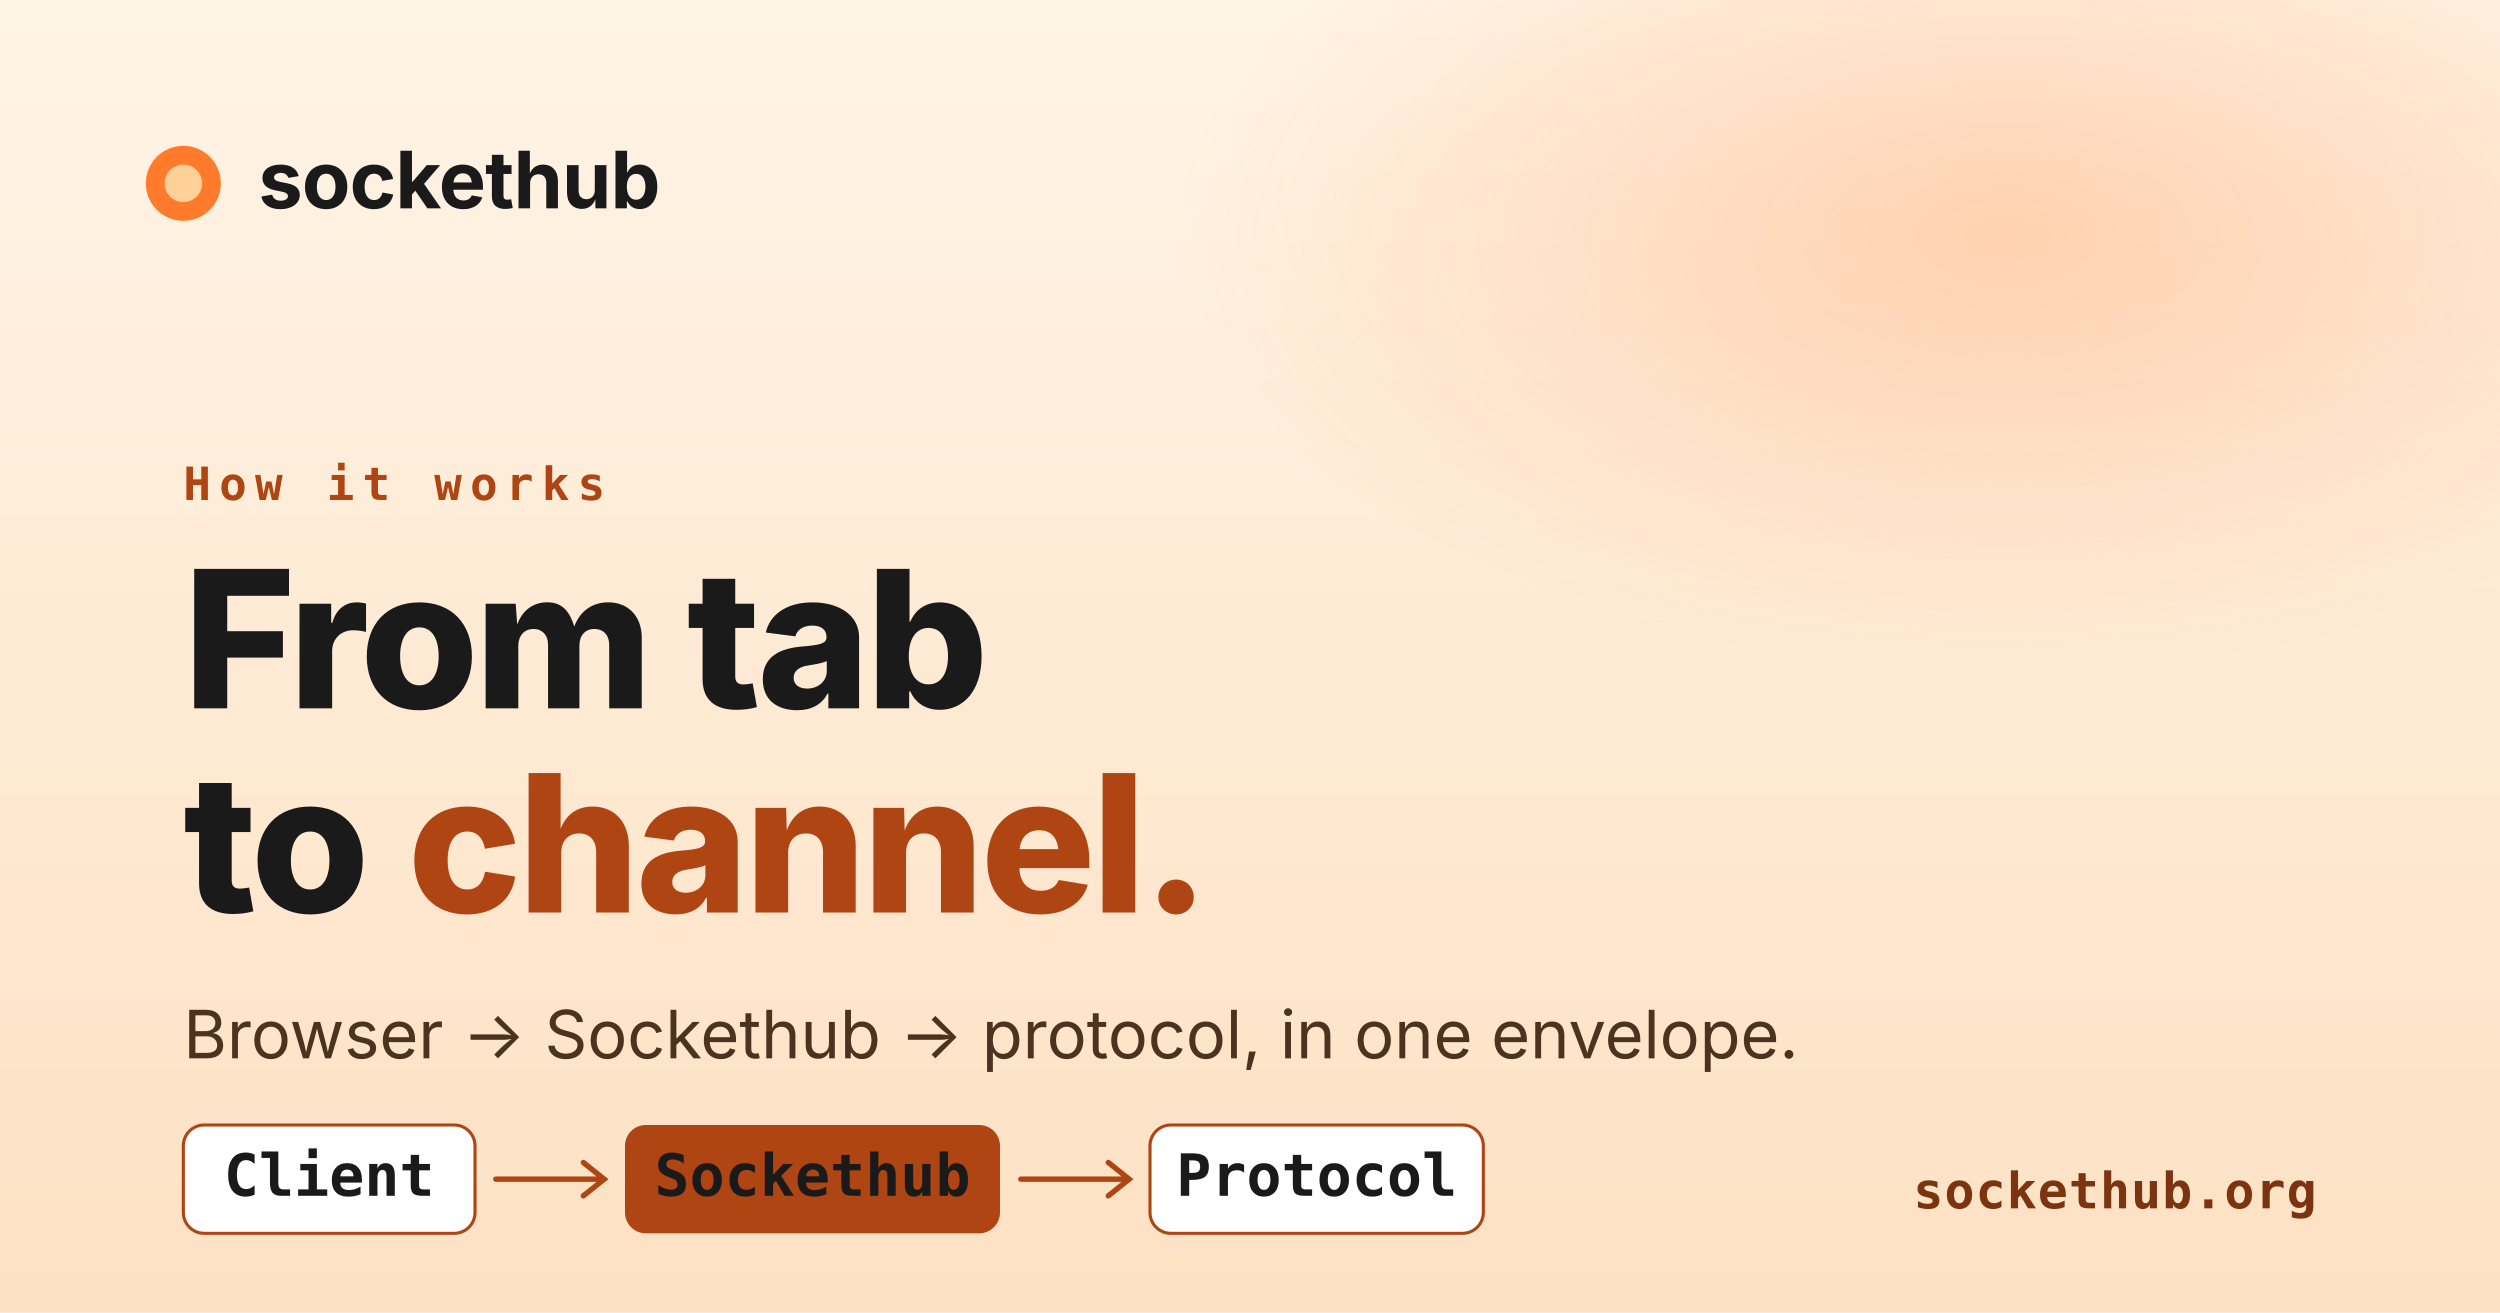
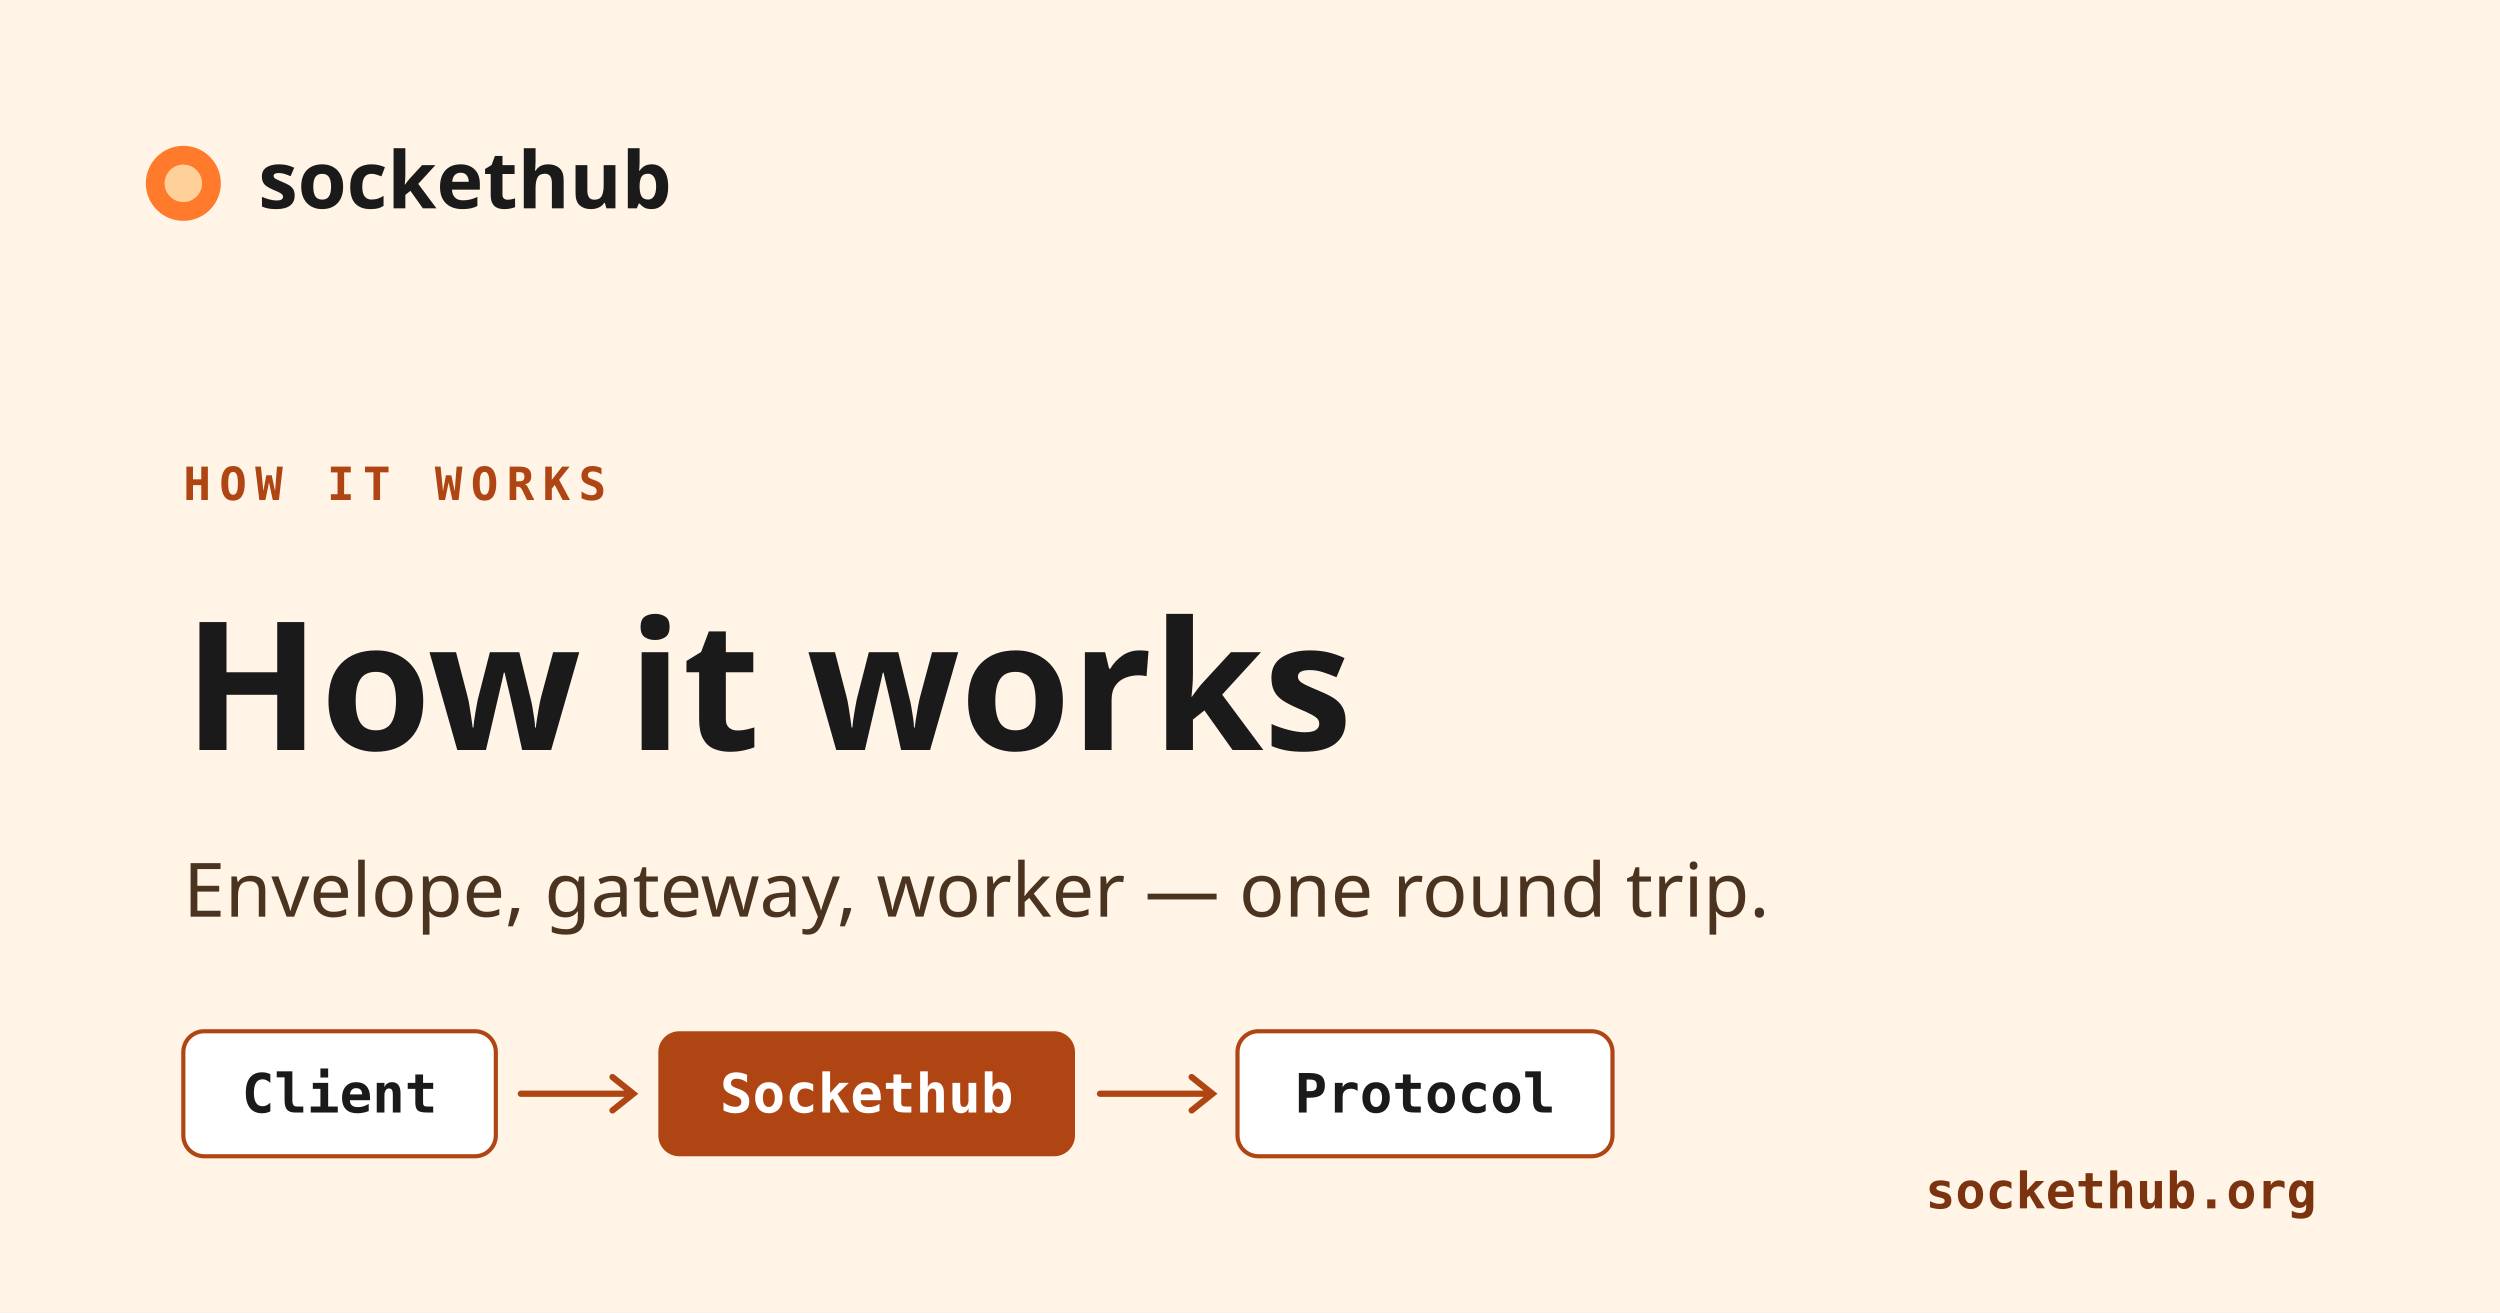
<svg xmlns="http://www.w3.org/2000/svg" width="1200" height="630" viewBox="0 0 1200 630" role="img" aria-label="Sockethub — how it works">
-   <defs>
-     <linearGradient id="bg" x1="0" y1="0" x2="0" y2="1">
-       <stop offset="0" stop-color="#fff4e6" />
-       <stop offset="1" stop-color="#fde1c3" />
-     </linearGradient>
-     <radialGradient id="glow" cx="80%" cy="18%" r="55%">
-       <stop offset="0" stop-color="#ff9758" stop-opacity="0.35" />
-       <stop offset="0.6" stop-color="#ff9758" stop-opacity="0" />
-     </radialGradient>
-     <style>
-       .mark    { font: 700 38px system-ui, -apple-system, sans-serif; fill: #1a1a1a; letter-spacing: -0.01em; }
-       .title   { font: 800 92px system-ui, -apple-system, sans-serif; fill: #1a1a1a; letter-spacing: -0.02em; }
-       .accent  { fill: #b04514; }
-       .sub     { font: 400 32px system-ui, -apple-system, sans-serif; fill: #4a3420; }
-       .url     { font: 600 24px "SFMono-Regular", Menlo, Consolas, monospace; fill: #7b3310; letter-spacing: 0.02em; }
-       .eyebrow { font: 700 22px "SFMono-Regular", Menlo, Consolas, monospace; fill: #b04514; letter-spacing: 0.18em; text-transform: uppercase; }
-       .step    { font: 700 28px "SFMono-Regular", Menlo, Consolas, monospace; fill: #1a1a1a; }
-       .arrow   { stroke: #b04514; stroke-width: 2.6; fill: none; stroke-linecap: round; }
-     </style>
-   </defs>
-   <rect width="1200" height="630" fill="url(#bg)" />
-   <rect width="1200" height="630" fill="url(#glow)" />
+   <rect width="1200" height="630" fill="#fff4e6" />
  <circle cx="88" cy="88" r="18" fill="#ff7a2a" />
  <circle cx="88" cy="88" r="9" fill="#ffd19a" />
-   <text x="124" y="100" class="mark">sockethub</text>
-   <text x="88" y="240" class="eyebrow">How it works</text>
-   <text x="88" y="340" class="title">From tab</text>
-   <text x="88" y="438" class="title">to <tspan class="accent">channel.</tspan>
-   </text>
-   <text x="88" y="508" class="sub">Browser → Sockethub → protocol, in one envelope.</text>
-   <g transform="translate(88 540)">
-     <rect x="0" y="0" width="140" height="52" rx="10" fill="#ffffff" stroke="#b04514" stroke-width="1.5" />
-     <text x="70" y="34" class="step" text-anchor="middle">Client</text>
-     <path class="arrow" d="M 150 26 L 200 26 M 192 18 L 202 26 L 192 34" />
-     <rect x="212" y="0" width="180" height="52" rx="10" fill="#b04514" />
-     <text x="302" y="34" class="step" text-anchor="middle" fill="#fff">Sockethub</text>
-     <path class="arrow" d="M 402 26 L 452 26 M 444 18 L 454 26 L 444 34" />
-     <rect x="464" y="0" width="160" height="52" rx="10" fill="#ffffff" stroke="#b04514" stroke-width="1.5" />
-     <text x="544" y="34" class="step" text-anchor="middle">Protocol</text>
+   <text x="124" y="100" font-family="sans-serif" font-weight="700" font-size="38" fill="#1a1a1a">sockethub</text>
+   <text x="88" y="240" font-family="monospace" font-weight="700" font-size="22" fill="#b04514" letter-spacing="4">HOW IT WORKS</text>
+   <text x="88" y="360" font-family="sans-serif" font-weight="800" font-size="86" fill="#1a1a1a">How it works</text>
+   <text x="88" y="440" font-family="sans-serif" font-weight="400" font-size="36" fill="#4a3420">Envelope, gateway, worker — one round trip.</text>
+   <g transform="translate(88 495)">
+     <rect x="0" y="0" width="150" height="60" rx="10" fill="#ffffff" stroke="#b04514" stroke-width="2" />
+     <text x="75" y="39" font-family="monospace" font-weight="700" font-size="26" fill="#1a1a1a" text-anchor="middle">Client</text>
+     <path stroke="#b04514" stroke-width="3" fill="none" stroke-linecap="round" d="M 162 30 L 214 30 M 206 22 L 216 30 L 206 38" />
+     <rect x="228" y="0" width="200" height="60" rx="10" fill="#b04514" />
+     <text x="328" y="39" font-family="monospace" font-weight="700" font-size="26" fill="#ffffff" text-anchor="middle">Sockethub</text>
+     <path stroke="#b04514" stroke-width="3" fill="none" stroke-linecap="round" d="M 440 30 L 492 30 M 484 22 L 494 30 L 484 38" />
+     <rect x="506" y="0" width="180" height="60" rx="10" fill="#ffffff" stroke="#b04514" stroke-width="2" />
+     <text x="596" y="39" font-family="monospace" font-weight="700" font-size="26" fill="#1a1a1a" text-anchor="middle">Protocol</text>
  </g>
-   <text x="1112" y="580" class="url" text-anchor="end">sockethub.org</text>
+   <text x="1112" y="580" font-family="monospace" font-weight="600" font-size="24" fill="#7b3310" text-anchor="end">sockethub.org</text>
</svg>
